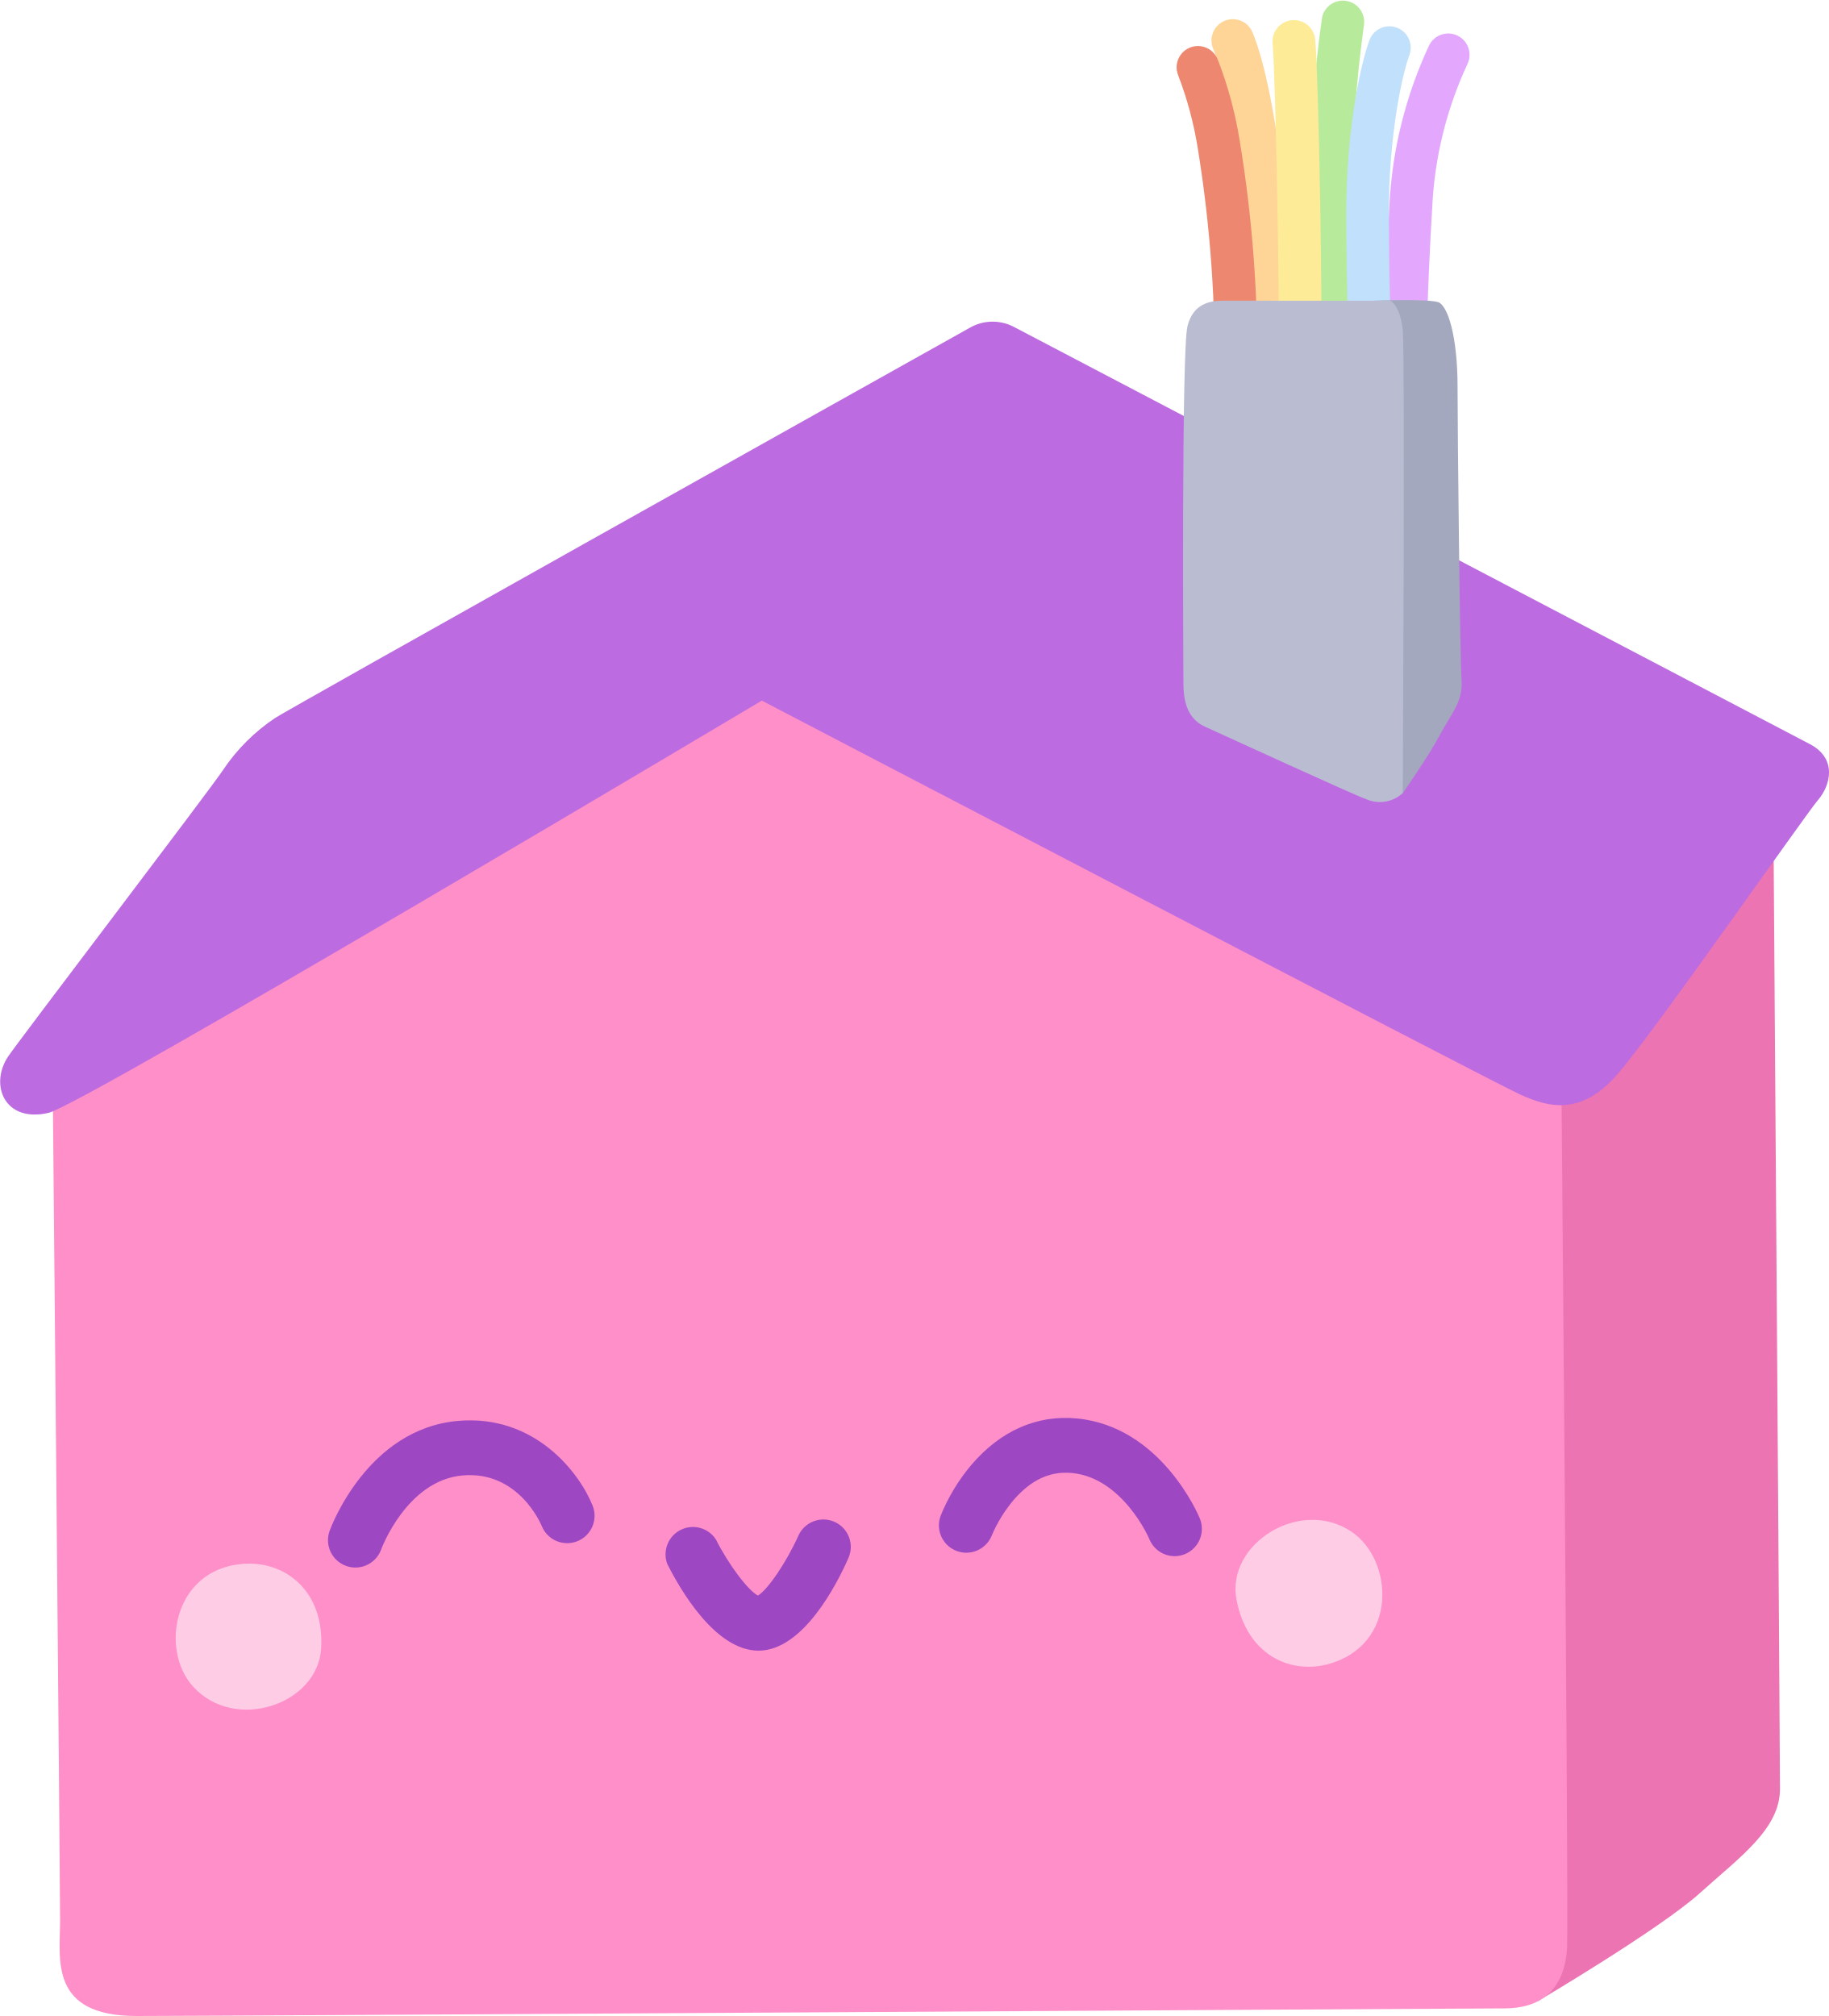
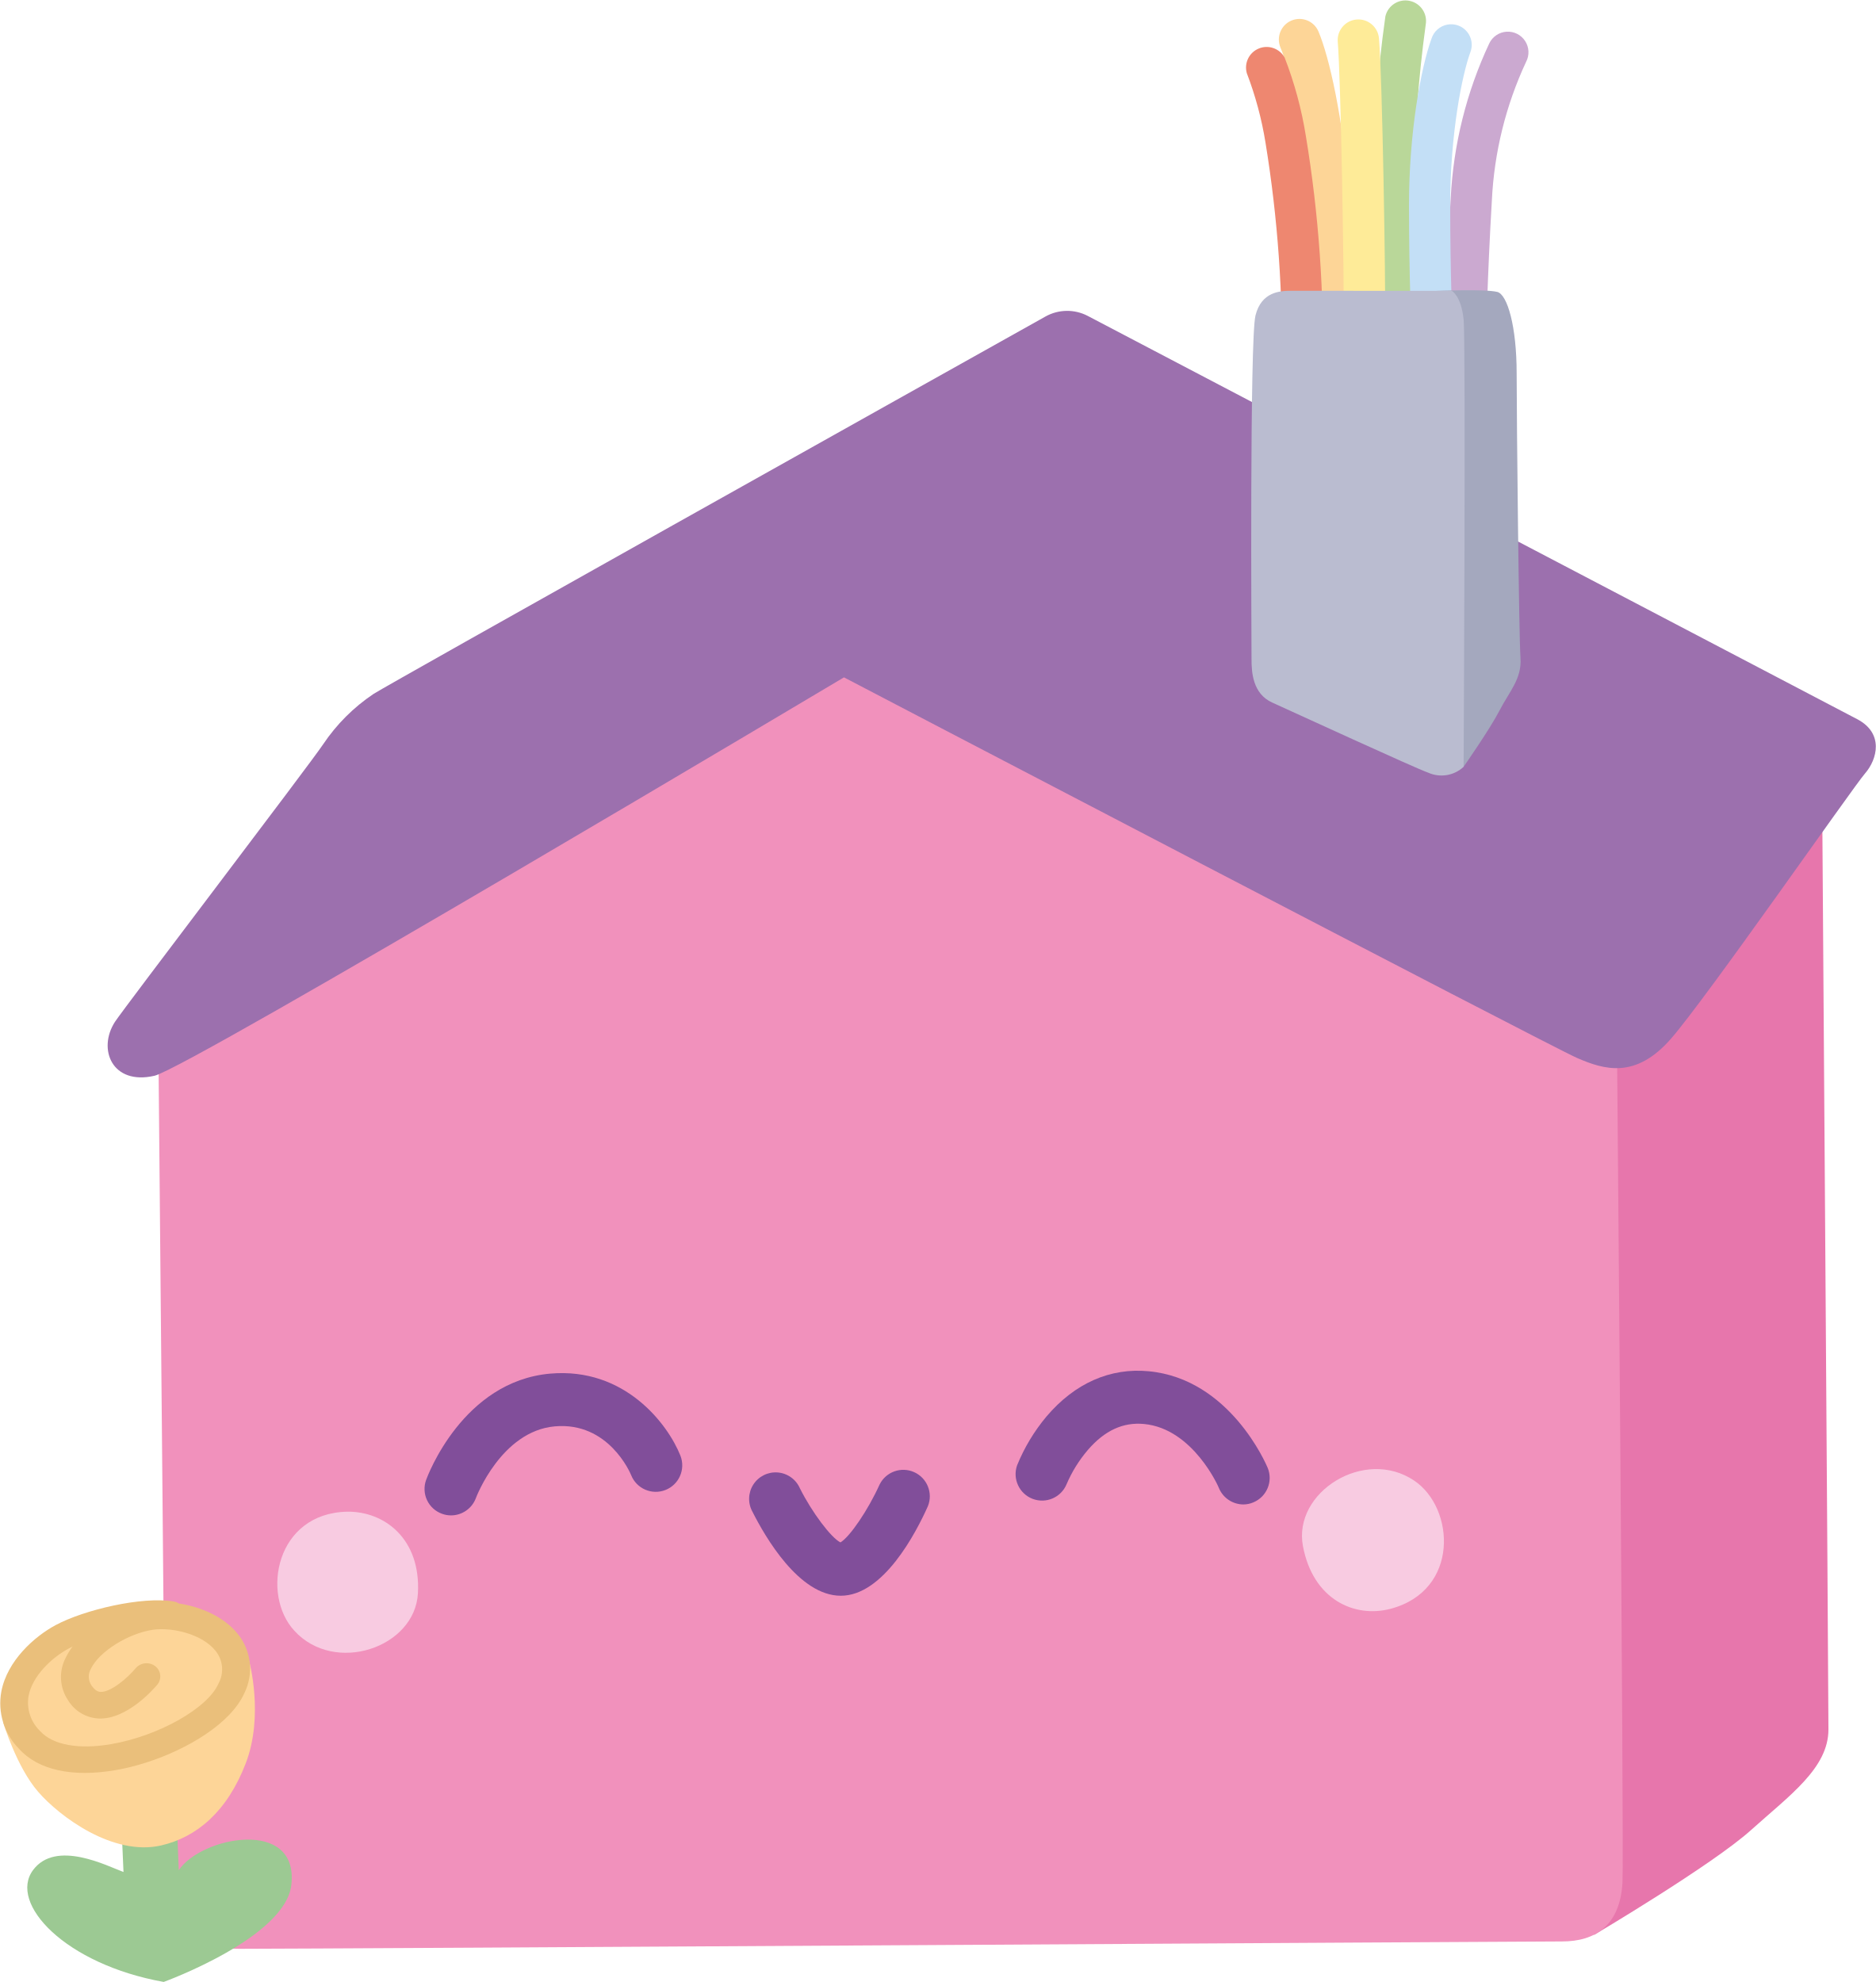
- <svg xmlns="http://www.w3.org/2000/svg" viewBox="0 0 300.39 331.14">
-   <g data-name="Layer 1">
-     <path d="M291.24 129.26s1.12 158 1.12 164.58-6.59 11.19-13.17 17.12-26.66 17.78-26.66 17.78l-2.29-170.56z" fill="#ed74b2" />
-     <path d="M8.62 173.78S9.87 309.2 9.87 315.47s-1.88 15.67 12.54 15.67 219.06-1.25 224.7-1.25 9.86-2.71 10.28-10c.28-5.05-1-149.84-1-149.84l-130.54-67.11z" fill="#ff8fc8" />
-     <path d="M125.13 115.08s120 62.65 124.57 64.71 9.91 3.58 15.89-3.25 30.93-42.72 33-45.11 3.25-6.84-1.37-9.23c-4.15-2.15-109.66-57.48-130.68-68.5a7.52 7.52 0 0 0-7.19.1c-19.42 10.87-111.57 62.45-114.16 64.13a31.07 31.07 0 0 0-8.55 8.54c-2.39 3.59-33.84 44.81-35.37 47.16-3 4.64-.49 10.84 6.72 9.16 5.84-1.4 117.14-67.71 117.14-67.71z" fill="#bd6be1" />
-     <path d="M680.51 688.45c-12.17.25-14.67 14.09-9 20.23 6.86 7.51 20.49 2.89 21-6.36s-5.67-13.99-12-13.87zM857.74 705c11.77-3.11 10.94-17.15 4-21.8-8.44-5.68-20.59 2-18.89 11.12s8.77 12.25 14.89 10.68z" transform="translate(-639.76 -431.61)" style="fill:#ffcce6" />
-     <path d="M698.13 689.09a4.32 4.32 0 0 1-1.54-.28 4.49 4.49 0 0 1-2.69-5.75c.25-.68 6.23-16.76 21.09-18.06 12.69-1.11 20 8.62 22.11 13.93a4.5 4.5 0 0 1-8.37 3.31c-.15-.35-3.85-9.09-13-8.28S702.4 686 702.36 686.14a4.52 4.52 0 0 1-4.23 2.95zm66.22 13.65c-7.1 0-12.85-10-15-14.26a4.5 4.5 0 0 1 8-4c2.07 4.12 5.3 8.4 6.9 9.21 1.59-.93 4.7-5.5 6.64-9.83a4.5 4.5 0 0 1 8.22 3.67c-2 4.55-7.54 15.21-14.76 15.21zm68.36-15.52a4.5 4.5 0 0 1-4.16-2.77c0-.09-4.37-10.1-12.72-10.89-3.56-.34-6.67 1.09-9.53 4.37a23 23 0 0 0-3.64 5.88 4.5 4.5 0 0 1-8.4-3.23 30.86 30.86 0 0 1 5-8.3c4.79-5.65 10.81-8.31 17.38-7.68 13.77 1.31 19.93 15.78 20.18 16.4a4.49 4.49 0 0 1-2.43 5.88 4.54 4.54 0 0 1-1.68.34z" transform="translate(-639.76 -431.61)" style="fill:#9d47c3" />
-     <path d="M207.79 58.62h-.16a3.51 3.51 0 0 1-3.34-3.66 193.94 193.94 0 0 0-.3-21.08c-1-12.45-3.13-22.1-4.7-25.8a3.5 3.5 0 1 1 6.44-2.74c1.85 4.34 4.18 14.68 5.24 28a201.69 201.69 0 0 1 .32 22 3.5 3.5 0 0 1-3.5 3.28z" fill="#fed597" />
-     <path d="M202.96 66.88h-.16a3.5 3.5 0 0 1-3.34-3.66 214.15 214.15 0 0 0-2.75-39 59.89 59.89 0 0 0-3.17-11.78 3.5 3.5 0 1 1 6.47-2.67 65 65 0 0 1 3.61 13.34 216.5 216.5 0 0 1 2.83 40.39 3.49 3.49 0 0 1-3.49 3.38z" fill="#ee8770" />
-     <path d="M230.71 61.68h-.07a3.5 3.5 0 0 1-3.43-3.57c0-.11.21-11.19 1-24.47a70.24 70.24 0 0 1 6.55-26.25 3.502 3.502 0 0 1 6.26 3.14 62.78 62.78 0 0 0-5.78 23.53c-.79 13.13-1 24.07-1 24.18a3.51 3.51 0 0 1-3.53 3.44z" fill="#e3a8fd" />
-     <path d="M219.49 60.39a3.51 3.51 0 0 1-3.48-3.15c0-.48-1.15-11.82-1-25.1a213.09 213.09 0 0 1 2.15-29.34 3.5 3.5 0 0 1 6.85 1.43 213.85 213.85 0 0 0-2 28c-.1 12.88 1 24.24 1 24.35a3.51 3.51 0 0 1-3.17 3.81z" fill="#b7ea9a" />
-     <path d="M213.48 58.83a3.5 3.5 0 0 1-3.46-3.54c.1-8.62-.49-42-1-48.17a3.513 3.513 0 0 1 7-.61c.58 6.69 1.14 41.13 1 48.86a3.5 3.5 0 0 1-3.54 3.46z" fill="#feeb97" />
-     <path d="M225.04 59.98a3.49 3.49 0 0 1-3.49-3.34c0-.1-.43-9.68-.43-21.78 0-12.28 2-23.29 3.83-28.32a3.5 3.5 0 0 1 6.57 2.41c-1.37 3.73-3.4 13.71-3.4 25.91 0 11.94.41 21.37.42 21.47a3.51 3.51 0 0 1-3.34 3.65z" fill="#c1e0fc" />
-     <path d="M236.12 49.6c1.73.43 3.28 5.91 3.28 13.8s.4 44.81.66 48.35-1.82 5.64-3.55 8.94-6.11 9.59-6.11 9.59l-3.35-1-1.31-79.89s8.28-.32 10.38.21z" fill="#a4a8bf" />
-     <path d="M201.04 49.39c-1.84 0-5 .17-6 4.19s-.67 56.21-.67 58.39.17 5.87 3.52 7.38 24.5 11.24 26.51 11.92a5.54 5.54 0 0 0 6-1s.38-72 0-76-2-4.87-2-4.87z" fill="#babcd1" />
-   </g>
+ <svg xmlns="http://www.w3.org/2000/svg" id="Layer_1" data-name="Layer 1" viewBox="0 0 318.64 336.76">
+   <defs>
+     <style>.cls-1{fill:#e776ac;}.cls-2{fill:#f191bc;}.cls-3{fill:#9c70ae;}.cls-4{fill:#f8cbe1;}.cls-5{fill:#814e9a;}.cls-6{fill:#fdd597;}.cls-7{fill:#ee8770;}.cls-8{fill:#cba9d0;}.cls-9{fill:#b9d799;}.cls-10{fill:#feeb98;}.cls-11{fill:#c3dff6;}.cls-12{fill:#a4a8be;}.cls-13{fill:#babcd0;}.cls-14{fill:#9cc993;}.cls-15{fill:#fdd598;}.cls-16{fill:#eabf7b;}</style>
+   </defs>
+   <path class="cls-1" d="M447.28,382.49s1.11,158,1.11,164.58-6.59,11.2-13.17,17.12S408.56,582,408.56,582l-2.32-170.56Z" transform="translate(-137.76 -253.23)" />
+   <path class="cls-2" d="M164.63,427s1.26,135.41,1.26,141.68-1.89,15.67,12.53,15.67,219.06-1.25,224.71-1.25,9.85-2.7,10.27-10c.29-5.05-1-149.84-1-149.84L281.87,356.17Z" transform="translate(-137.76 -253.23)" />
+   <path class="cls-3" d="M281.14,368.32S401.1,431,405.71,433s9.91,3.59,15.9-3.25,30.92-42.72,33-45.11,3.25-6.83-1.36-9.23c-4.16-2.15-109.67-57.47-130.69-68.5a7.55,7.55,0,0,0-7.19.1c-19.42,10.87-111.56,62.45-114.16,64.13a31.26,31.26,0,0,0-8.55,8.55c-2.39,3.58-33.84,44.81-35.37,47.16-3,4.63-.49,10.83,6.72,9.16C169.85,434.66,281.14,368.32,281.14,368.32Z" transform="translate(-137.76 -253.23)" />
+   <path class="cls-4" d="M196.76,510.08c-12.16.24-14.67,14.08-9,20.22,6.86,7.52,20.49,2.89,21-6.35S203.09,510,196.76,510.08Z" transform="translate(-137.76 -253.23)" />
+   <path class="cls-4" d="M374,526.58c11.77-3.11,10.94-17.15,4-21.79-8.45-5.69-20.6,2-18.89,11.12S367.88,528.19,374,526.58Z" transform="translate(-137.76 -253.23)" />
+   <path class="cls-5" d="M214.38,510.71a4.4,4.4,0,0,1-1.54-.28,4.48,4.48,0,0,1-2.69-5.74c.25-.69,6.23-16.76,21.09-18.07,12.7-1.11,20,8.62,22.11,13.93a4.5,4.5,0,0,1-8.37,3.31c-.14-.35-3.84-9.08-12.95-8.28s-13.38,12.07-13.42,12.18A4.52,4.52,0,0,1,214.38,510.71Z" transform="translate(-137.76 -253.23)" />
+   <path class="cls-5" d="M280.6,524.36c-7.1,0-12.85-10-15-14.26a4.5,4.5,0,1,1,8.05-4c2.06,4.11,5.29,8.39,6.89,9.2,1.59-.93,4.7-5.5,6.65-9.83a4.5,4.5,0,0,1,8.21,3.67C293.36,513.71,287.82,524.36,280.6,524.36Z" transform="translate(-137.76 -253.23)" />
+   <path class="cls-5" d="M349,508.85a4.52,4.52,0,0,1-4.16-2.78c0-.09-4.37-10.1-12.72-10.89-3.55-.34-6.67,1.09-9.52,4.38a22.68,22.68,0,0,0-3.65,5.87,4.5,4.5,0,0,1-8.4-3.22,31.14,31.14,0,0,1,5-8.31c4.8-5.65,10.81-8.31,17.38-7.68,13.77,1.31,19.93,15.79,20.19,16.4a4.5,4.5,0,0,1-2.44,5.88A4.34,4.34,0,0,1,349,508.85Z" transform="translate(-137.76 -253.23)" />
+   <path class="cls-6" d="M363.8,311.86h-.16a3.49,3.49,0,0,1-3.33-3.66,198.12,198.12,0,0,0-.31-21.07c-1-12.46-3.12-22.11-4.7-25.81a3.5,3.5,0,0,1,6.45-2.74c1.84,4.35,4.18,14.69,5.23,28a198.87,198.87,0,0,1,.32,22A3.51,3.51,0,0,1,363.8,311.86Z" transform="translate(-137.76 -253.23)" />
+   <path class="cls-7" d="M359,320.11h-.16a3.5,3.5,0,0,1-3.34-3.66,214.15,214.15,0,0,0-2.75-39,59.33,59.33,0,0,0-3.17-11.78A3.5,3.5,0,0,1,356,263a65.24,65.24,0,0,1,3.61,13.34,215.54,215.54,0,0,1,2.83,40.4A3.49,3.49,0,0,1,359,320.11Z" transform="translate(-137.76 -253.23)" />
+   <path class="cls-8" d="M386.72,314.91h-.06a3.5,3.5,0,0,1-3.44-3.56c0-.11.21-11.2,1-24.47a70.17,70.17,0,0,1,6.55-26.28,3.5,3.5,0,1,1,6.26,3.13,62.78,62.78,0,0,0-5.82,23.56c-.78,13.13-1,24.07-1,24.18A3.5,3.5,0,0,1,386.72,314.91Z" transform="translate(-137.76 -253.23)" />
+   <path class="cls-9" d="M375.5,313.62a3.5,3.5,0,0,1-3.47-3.16c0-.48-1.16-11.82-1-25.1A212.18,212.18,0,0,1,373.12,256a3.5,3.5,0,0,1,6.85,1.43,214.76,214.76,0,0,0-2,28c-.11,12.89,1,24.24,1,24.35a3.5,3.5,0,0,1-3.14,3.83Z" transform="translate(-137.76 -253.23)" />
+   <path class="cls-10" d="M369.49,312.07h0a3.51,3.51,0,0,1-3.46-3.55c.1-8.62-.49-42-1-48.17a3.5,3.5,0,0,1,7-.61c.58,6.69,1.14,41.13,1.05,48.87A3.5,3.5,0,0,1,369.49,312.07Z" transform="translate(-137.76 -253.23)" />
+   <path class="cls-11" d="M381.05,313.21a3.49,3.49,0,0,1-3.49-3.34c0-.09-.43-9.68-.43-21.78,0-12.28,2-23.28,3.83-28.31a3.5,3.5,0,1,1,6.57,2.4c-1.36,3.73-3.4,13.71-3.4,25.91,0,11.94.42,21.37.42,21.47a3.5,3.5,0,0,1-3.34,3.65Z" transform="translate(-137.76 -253.23)" />
+   <path class="cls-12" d="M392.13,302.83c1.73.44,3.29,5.92,3.29,13.8s.39,44.81.65,48.36-1.84,5.65-3.54,8.93-6.12,9.59-6.12,9.59l-3.35-1-1.31-79.85S390,302.31,392.13,302.83Z" transform="translate(-137.76 -253.23)" />
+   <path class="cls-13" d="M357.05,302.64c-1.84,0-5,.17-6,4.2s-.67,56.2-.67,58.38.17,5.88,3.53,7.39,24.49,11.24,26.5,11.91a5.52,5.52,0,0,0,6-1s.39-72,0-76-2-4.87-2-4.87Z" transform="translate(-137.76 -253.23)" />
+   <path class="cls-14" d="M168.13,571l-.46-11.55s-8.93,3-9.33,2.65l.4,9.2c-2.73-1-11.48-5.57-15.37-.32-4.19,5.65,5.44,16,22.2,19,0,0,20.7-7.5,21.69-16.52C188.53,562,171.87,565.31,168.13,571Z" transform="translate(-137.76 -253.23)" />
+   <path class="cls-15" d="M165.13,566.79c-8.13,1.87-17.22-4.88-20.9-9.13s-5.94-11.79-5.94-11.79l5-10.85,12.86-6.91,12.13-.77,7.75,4.13,4.05,3.95s2.57,9.27-.58,17.44S171.18,565.4,165.13,566.79Z" transform="translate(-137.76 -253.23)" />
+   <path class="cls-16" d="M162.48,552.74a38.42,38.42,0,0,1-5.14,1.26c-7.28,1.24-13.08,0-16.35-3.63a11,11,0,0,1-3-9.75c1-5.22,5.61-9.34,9.26-11.29,4.81-2.57,14.59-4.89,20-4a2.43,2.43,0,0,1,.91.35c3.73.57,7.64,2.24,10,5.17a9.39,9.39,0,0,1,1.11,10.07C177,546,169.73,550.44,162.48,552.74ZM150.08,533l-.63.32c-2.93,1.57-6.18,4.67-6.84,8.07a6.76,6.76,0,0,0,2,6c2.13,2.33,6.52,3.13,12,2.19,8.08-1.38,16.44-6.1,18.27-10.3a5,5,0,0,0-.52-5.58c-2.26-2.81-7.24-4-10.56-3.57-4.23.61-9.17,3.7-10.58,6.61a2.66,2.66,0,0,0,.1,2.89c.7,1,1.29,1.06,1.52,1.07,1.73.07,4.57-2.34,5.95-4a2.44,2.44,0,0,1,3.32-.39,2.2,2.2,0,0,1,.35,3.19c-.51.6-5.06,5.89-9.89,5.72a6.43,6.43,0,0,1-5.24-3.09,7.07,7.07,0,0,1-.4-7.25A11.91,11.91,0,0,1,150.08,533Z" transform="translate(-137.76 -253.23)" />
</svg>
